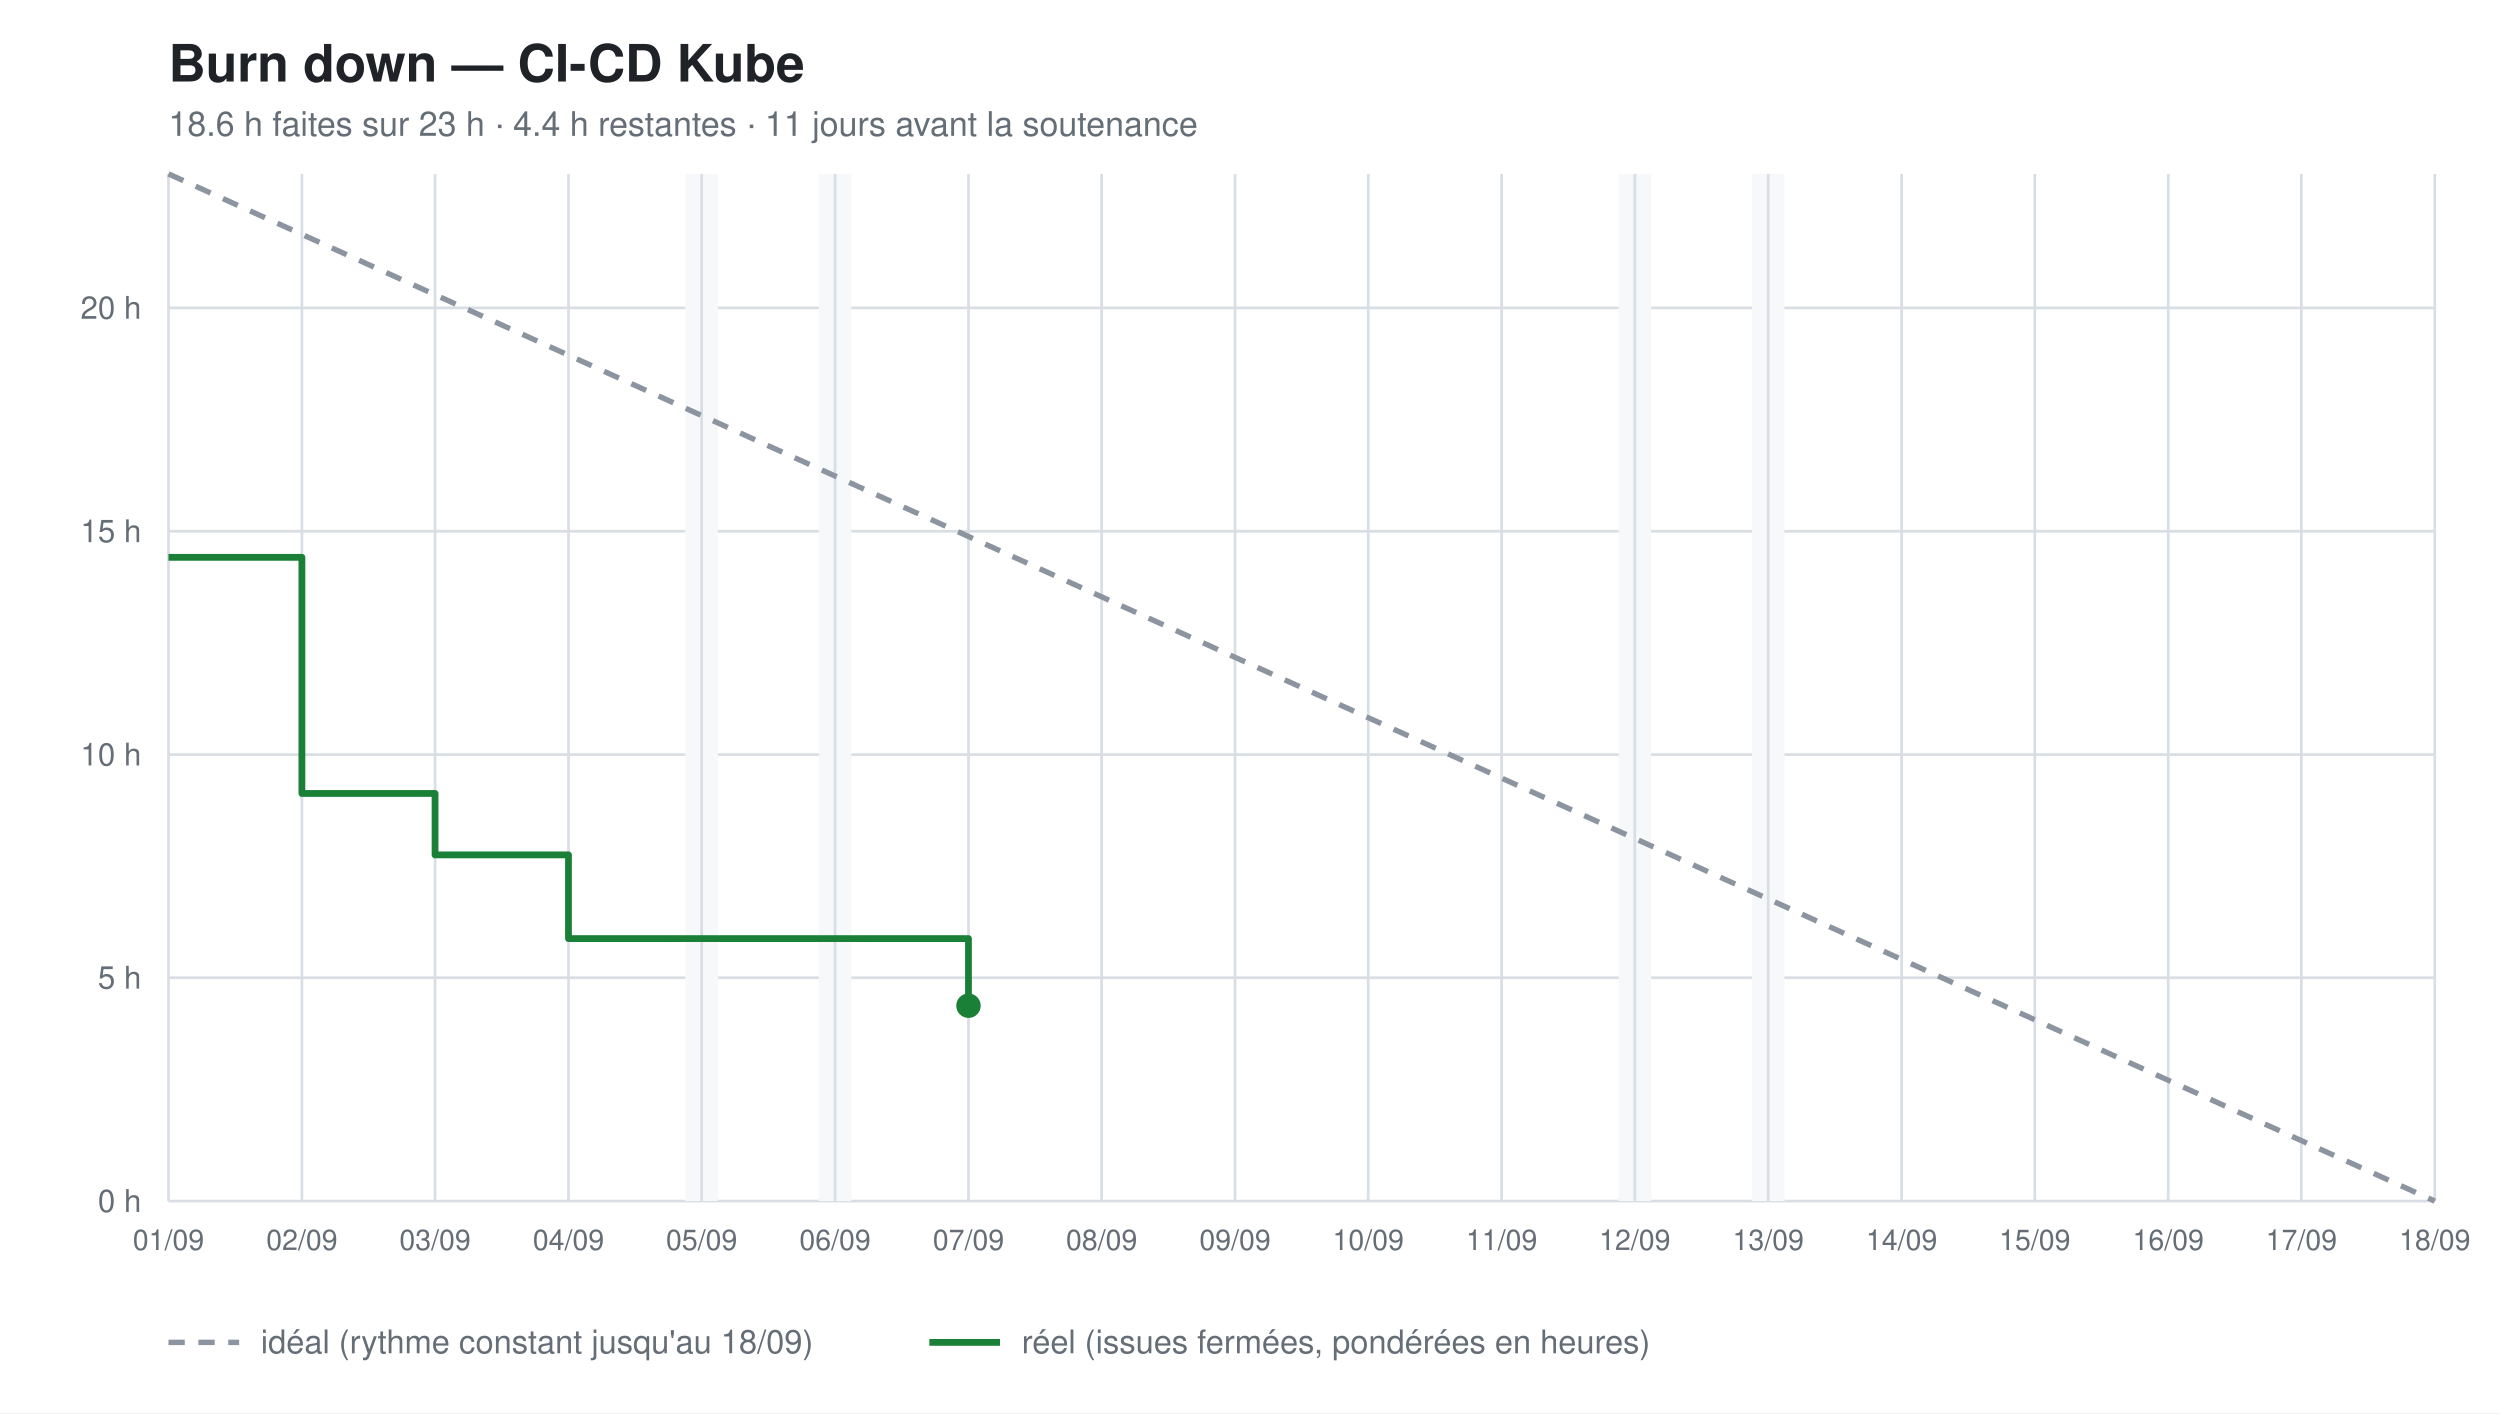
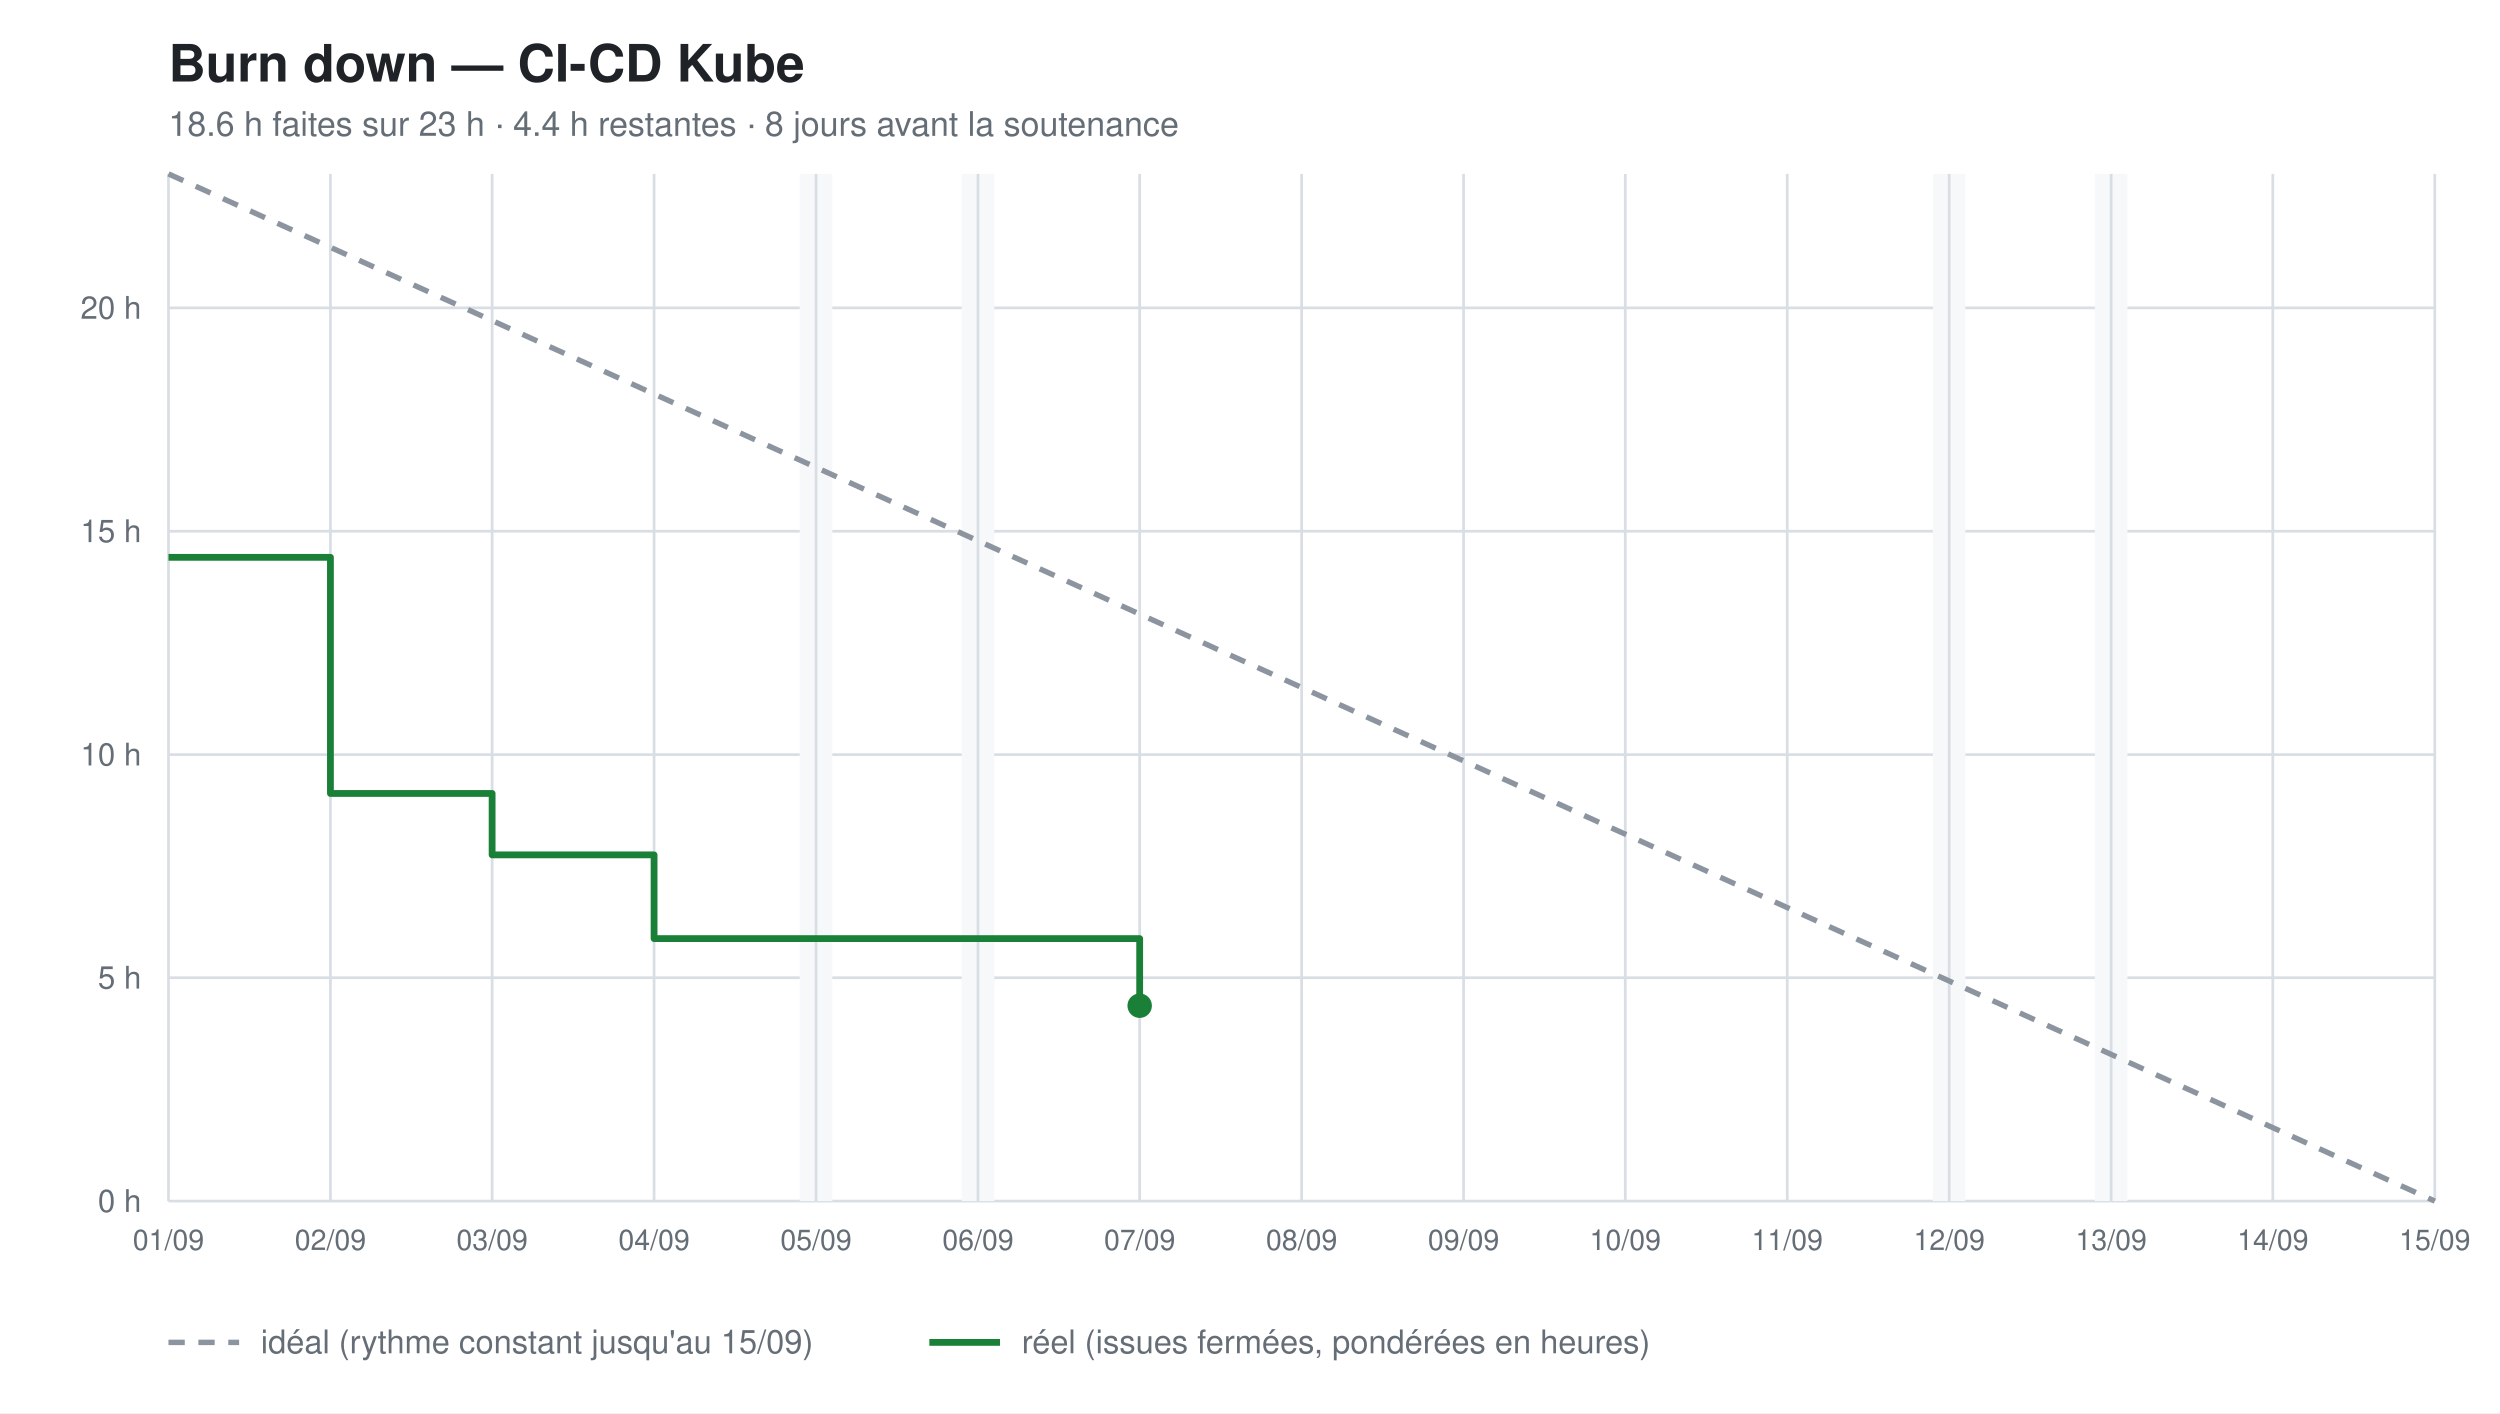
<svg xmlns="http://www.w3.org/2000/svg" width="920" height="520" viewBox="0 0 920 520" font-family="Segoe UI, Helvetica, Arial, sans-serif">
  <rect width="920" height="520" fill="#ffffff" />
  <text x="62" y="30" font-size="19" font-weight="600" fill="#1f2328">Burn down — CI-CD Kube</text>
-   <text x="62" y="50" font-size="12.5" fill="#656d76">18.6 h faites sur 23 h · 4.4 h restantes · 11 jours avant la soutenance</text>
+   <text x="62" y="50" font-size="12.5" fill="#656d76">18.6 h faites sur 23 h · 4.4 h restantes · 8 jours avant la soutenance</text>
  <line x1="62" y1="442.0" x2="896" y2="442.0" stroke="#d8dee4" stroke-width="1" />
  <text x="52" y="446.0" font-size="11.5" fill="#656d76" text-anchor="end">0 h</text>
  <line x1="62" y1="359.8" x2="896" y2="359.8" stroke="#d8dee4" stroke-width="1" />
  <text x="52" y="363.8" font-size="11.5" fill="#656d76" text-anchor="end">5 h</text>
  <line x1="62" y1="277.7" x2="896" y2="277.7" stroke="#d8dee4" stroke-width="1" />
  <text x="52" y="281.7" font-size="11.5" fill="#656d76" text-anchor="end">10 h</text>
  <line x1="62" y1="195.5" x2="896" y2="195.5" stroke="#d8dee4" stroke-width="1" />
  <text x="52" y="199.5" font-size="11.5" fill="#656d76" text-anchor="end">15 h</text>
  <line x1="62" y1="113.3" x2="896" y2="113.3" stroke="#d8dee4" stroke-width="1" />
  <text x="52" y="117.3" font-size="11.5" fill="#656d76" text-anchor="end">20 h</text>
  <line x1="62.0" y1="64" x2="62.0" y2="442" stroke="#d8dee4" stroke-width="1" />
  <text x="62.0" y="460" font-size="10.5" fill="#656d76" text-anchor="middle">01/09</text>
-   <line x1="111.1" y1="64" x2="111.1" y2="442" stroke="#d8dee4" stroke-width="1" />
-   <text x="111.1" y="460" font-size="10.5" fill="#656d76" text-anchor="middle">02/09</text>
-   <line x1="160.1" y1="64" x2="160.1" y2="442" stroke="#d8dee4" stroke-width="1" />
-   <text x="160.1" y="460" font-size="10.5" fill="#656d76" text-anchor="middle">03/09</text>
-   <line x1="209.2" y1="64" x2="209.2" y2="442" stroke="#d8dee4" stroke-width="1" />
-   <text x="209.2" y="460" font-size="10.5" fill="#656d76" text-anchor="middle">04/09</text>
-   <rect x="252.2" y="64" width="12" height="378" fill="#f6f8fa" />
-   <line x1="258.2" y1="64" x2="258.2" y2="442" stroke="#d8dee4" stroke-width="1" />
-   <text x="258.2" y="460" font-size="10.5" fill="#656d76" text-anchor="middle">05/09</text>
-   <rect x="301.3" y="64" width="12" height="378" fill="#f6f8fa" />
-   <line x1="307.3" y1="64" x2="307.3" y2="442" stroke="#d8dee4" stroke-width="1" />
-   <text x="307.3" y="460" font-size="10.5" fill="#656d76" text-anchor="middle">06/09</text>
-   <line x1="356.4" y1="64" x2="356.4" y2="442" stroke="#d8dee4" stroke-width="1" />
-   <text x="356.4" y="460" font-size="10.5" fill="#656d76" text-anchor="middle">07/09</text>
-   <line x1="405.4" y1="64" x2="405.4" y2="442" stroke="#d8dee4" stroke-width="1" />
-   <text x="405.4" y="460" font-size="10.5" fill="#656d76" text-anchor="middle">08/09</text>
-   <line x1="454.5" y1="64" x2="454.5" y2="442" stroke="#d8dee4" stroke-width="1" />
-   <text x="454.5" y="460" font-size="10.5" fill="#656d76" text-anchor="middle">09/09</text>
-   <line x1="503.5" y1="64" x2="503.5" y2="442" stroke="#d8dee4" stroke-width="1" />
-   <text x="503.5" y="460" font-size="10.5" fill="#656d76" text-anchor="middle">10/09</text>
-   <line x1="552.6" y1="64" x2="552.6" y2="442" stroke="#d8dee4" stroke-width="1" />
-   <text x="552.6" y="460" font-size="10.5" fill="#656d76" text-anchor="middle">11/09</text>
-   <rect x="595.6" y="64" width="12" height="378" fill="#f6f8fa" />
-   <line x1="601.6" y1="64" x2="601.6" y2="442" stroke="#d8dee4" stroke-width="1" />
-   <text x="601.6" y="460" font-size="10.5" fill="#656d76" text-anchor="middle">12/09</text>
-   <rect x="644.7" y="64" width="12" height="378" fill="#f6f8fa" />
-   <line x1="650.7" y1="64" x2="650.7" y2="442" stroke="#d8dee4" stroke-width="1" />
-   <text x="650.7" y="460" font-size="10.5" fill="#656d76" text-anchor="middle">13/09</text>
-   <line x1="699.8" y1="64" x2="699.8" y2="442" stroke="#d8dee4" stroke-width="1" />
-   <text x="699.8" y="460" font-size="10.5" fill="#656d76" text-anchor="middle">14/09</text>
-   <line x1="748.8" y1="64" x2="748.8" y2="442" stroke="#d8dee4" stroke-width="1" />
-   <text x="748.8" y="460" font-size="10.5" fill="#656d76" text-anchor="middle">15/09</text>
-   <line x1="797.9" y1="64" x2="797.9" y2="442" stroke="#d8dee4" stroke-width="1" />
-   <text x="797.9" y="460" font-size="10.5" fill="#656d76" text-anchor="middle">16/09</text>
-   <line x1="846.9" y1="64" x2="846.9" y2="442" stroke="#d8dee4" stroke-width="1" />
-   <text x="846.9" y="460" font-size="10.5" fill="#656d76" text-anchor="middle">17/09</text>
+   <line x1="121.6" y1="64" x2="121.6" y2="442" stroke="#d8dee4" stroke-width="1" />
+   <text x="121.6" y="460" font-size="10.5" fill="#656d76" text-anchor="middle">02/09</text>
+   <line x1="181.1" y1="64" x2="181.1" y2="442" stroke="#d8dee4" stroke-width="1" />
+   <text x="181.1" y="460" font-size="10.5" fill="#656d76" text-anchor="middle">03/09</text>
+   <line x1="240.7" y1="64" x2="240.7" y2="442" stroke="#d8dee4" stroke-width="1" />
+   <text x="240.7" y="460" font-size="10.5" fill="#656d76" text-anchor="middle">04/09</text>
+   <rect x="294.3" y="64" width="12" height="378" fill="#f6f8fa" />
+   <line x1="300.3" y1="64" x2="300.3" y2="442" stroke="#d8dee4" stroke-width="1" />
+   <text x="300.3" y="460" font-size="10.5" fill="#656d76" text-anchor="middle">05/09</text>
+   <rect x="353.9" y="64" width="12" height="378" fill="#f6f8fa" />
+   <line x1="359.9" y1="64" x2="359.9" y2="442" stroke="#d8dee4" stroke-width="1" />
+   <text x="359.9" y="460" font-size="10.5" fill="#656d76" text-anchor="middle">06/09</text>
+   <line x1="419.4" y1="64" x2="419.4" y2="442" stroke="#d8dee4" stroke-width="1" />
+   <text x="419.4" y="460" font-size="10.5" fill="#656d76" text-anchor="middle">07/09</text>
+   <line x1="479.0" y1="64" x2="479.0" y2="442" stroke="#d8dee4" stroke-width="1" />
+   <text x="479.0" y="460" font-size="10.5" fill="#656d76" text-anchor="middle">08/09</text>
+   <line x1="538.6" y1="64" x2="538.6" y2="442" stroke="#d8dee4" stroke-width="1" />
+   <text x="538.6" y="460" font-size="10.5" fill="#656d76" text-anchor="middle">09/09</text>
+   <line x1="598.1" y1="64" x2="598.1" y2="442" stroke="#d8dee4" stroke-width="1" />
+   <text x="598.1" y="460" font-size="10.5" fill="#656d76" text-anchor="middle">10/09</text>
+   <line x1="657.7" y1="64" x2="657.7" y2="442" stroke="#d8dee4" stroke-width="1" />
+   <text x="657.7" y="460" font-size="10.5" fill="#656d76" text-anchor="middle">11/09</text>
+   <rect x="711.3" y="64" width="12" height="378" fill="#f6f8fa" />
+   <line x1="717.3" y1="64" x2="717.3" y2="442" stroke="#d8dee4" stroke-width="1" />
+   <text x="717.3" y="460" font-size="10.5" fill="#656d76" text-anchor="middle">12/09</text>
+   <rect x="770.9" y="64" width="12" height="378" fill="#f6f8fa" />
+   <line x1="776.9" y1="64" x2="776.9" y2="442" stroke="#d8dee4" stroke-width="1" />
+   <text x="776.9" y="460" font-size="10.5" fill="#656d76" text-anchor="middle">13/09</text>
+   <line x1="836.4" y1="64" x2="836.4" y2="442" stroke="#d8dee4" stroke-width="1" />
+   <text x="836.4" y="460" font-size="10.5" fill="#656d76" text-anchor="middle">14/09</text>
  <line x1="896.0" y1="64" x2="896.0" y2="442" stroke="#d8dee4" stroke-width="1" />
-   <text x="896.0" y="460" font-size="10.5" fill="#656d76" text-anchor="middle">18/09</text>
+   <text x="896.0" y="460" font-size="10.5" fill="#656d76" text-anchor="middle">15/09</text>
  <line x1="62.0" y1="64.0" x2="896.0" y2="442.0" stroke="#8c959f" stroke-width="2" stroke-dasharray="6 5" />
-   <polyline points="62.0,205.1 111.1,205.1 111.1,292.0 160.1,292.0 160.1,314.6 209.2,314.6 209.2,345.4 258.2,345.4 258.2,345.4 307.3,345.4 307.3,345.4 356.4,345.4 356.4,370.1" fill="none" stroke="#1a7f37" stroke-width="2.5" stroke-linejoin="round" />
-   <circle cx="356.4" cy="370.1" r="4.5" fill="#1a7f37" />
+   <polyline points="62.0,205.1 121.6,205.1 121.6,292.0 181.1,292.0 181.1,314.6 240.7,314.6 240.7,345.4 300.3,345.4 300.3,345.4 359.9,345.4 359.9,345.4 419.4,345.4 419.4,370.1" fill="none" stroke="#1a7f37" stroke-width="2.5" stroke-linejoin="round" />
+   <circle cx="419.4" cy="370.1" r="4.5" fill="#1a7f37" />
  <line x1="62" y1="494" x2="88" y2="494" stroke="#8c959f" stroke-width="2" stroke-dasharray="6 5" />
-   <text x="96" y="498" font-size="12" fill="#656d76">idéal (rythme constant jusqu'au 18/09)</text>
+   <text x="96" y="498" font-size="12" fill="#656d76">idéal (rythme constant jusqu'au 15/09)</text>
  <line x1="342" y1="494" x2="368" y2="494" stroke="#1a7f37" stroke-width="2.5" />
  <text x="376" y="498" font-size="12" fill="#656d76">réel (issues fermées, pondérées en heures)</text>
</svg>
